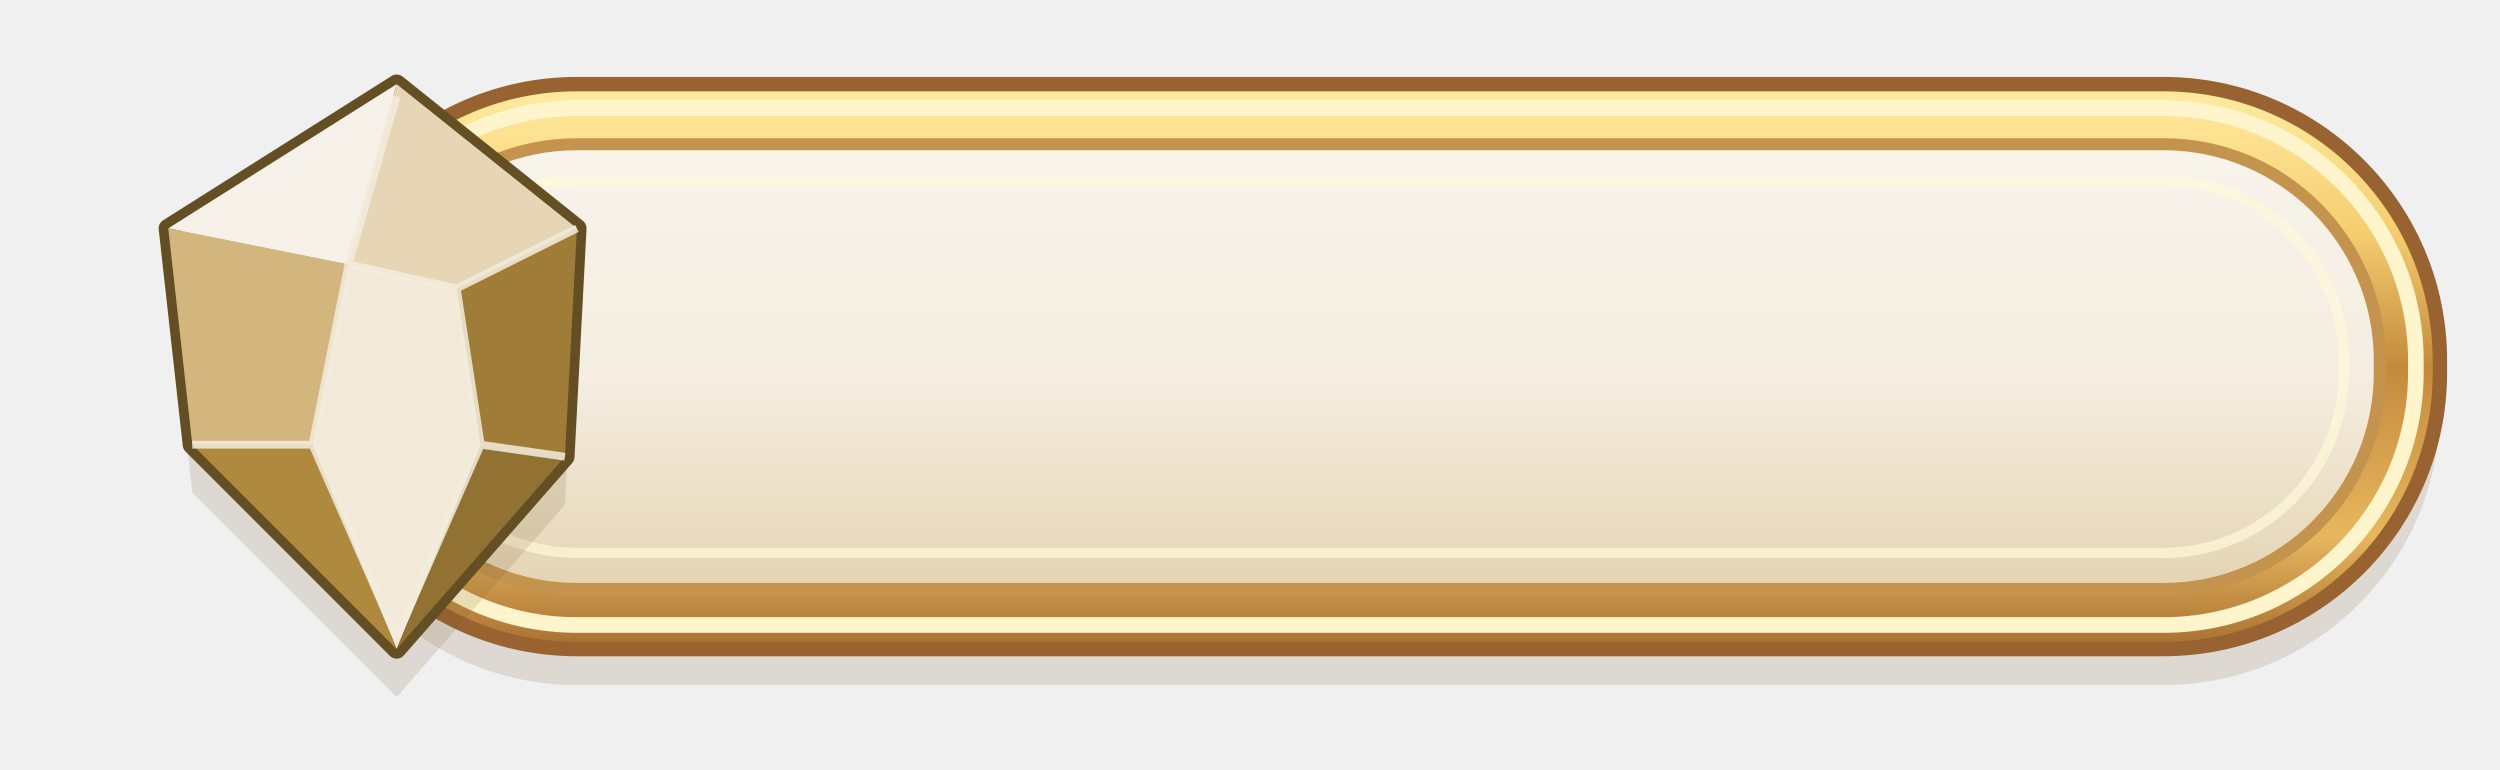
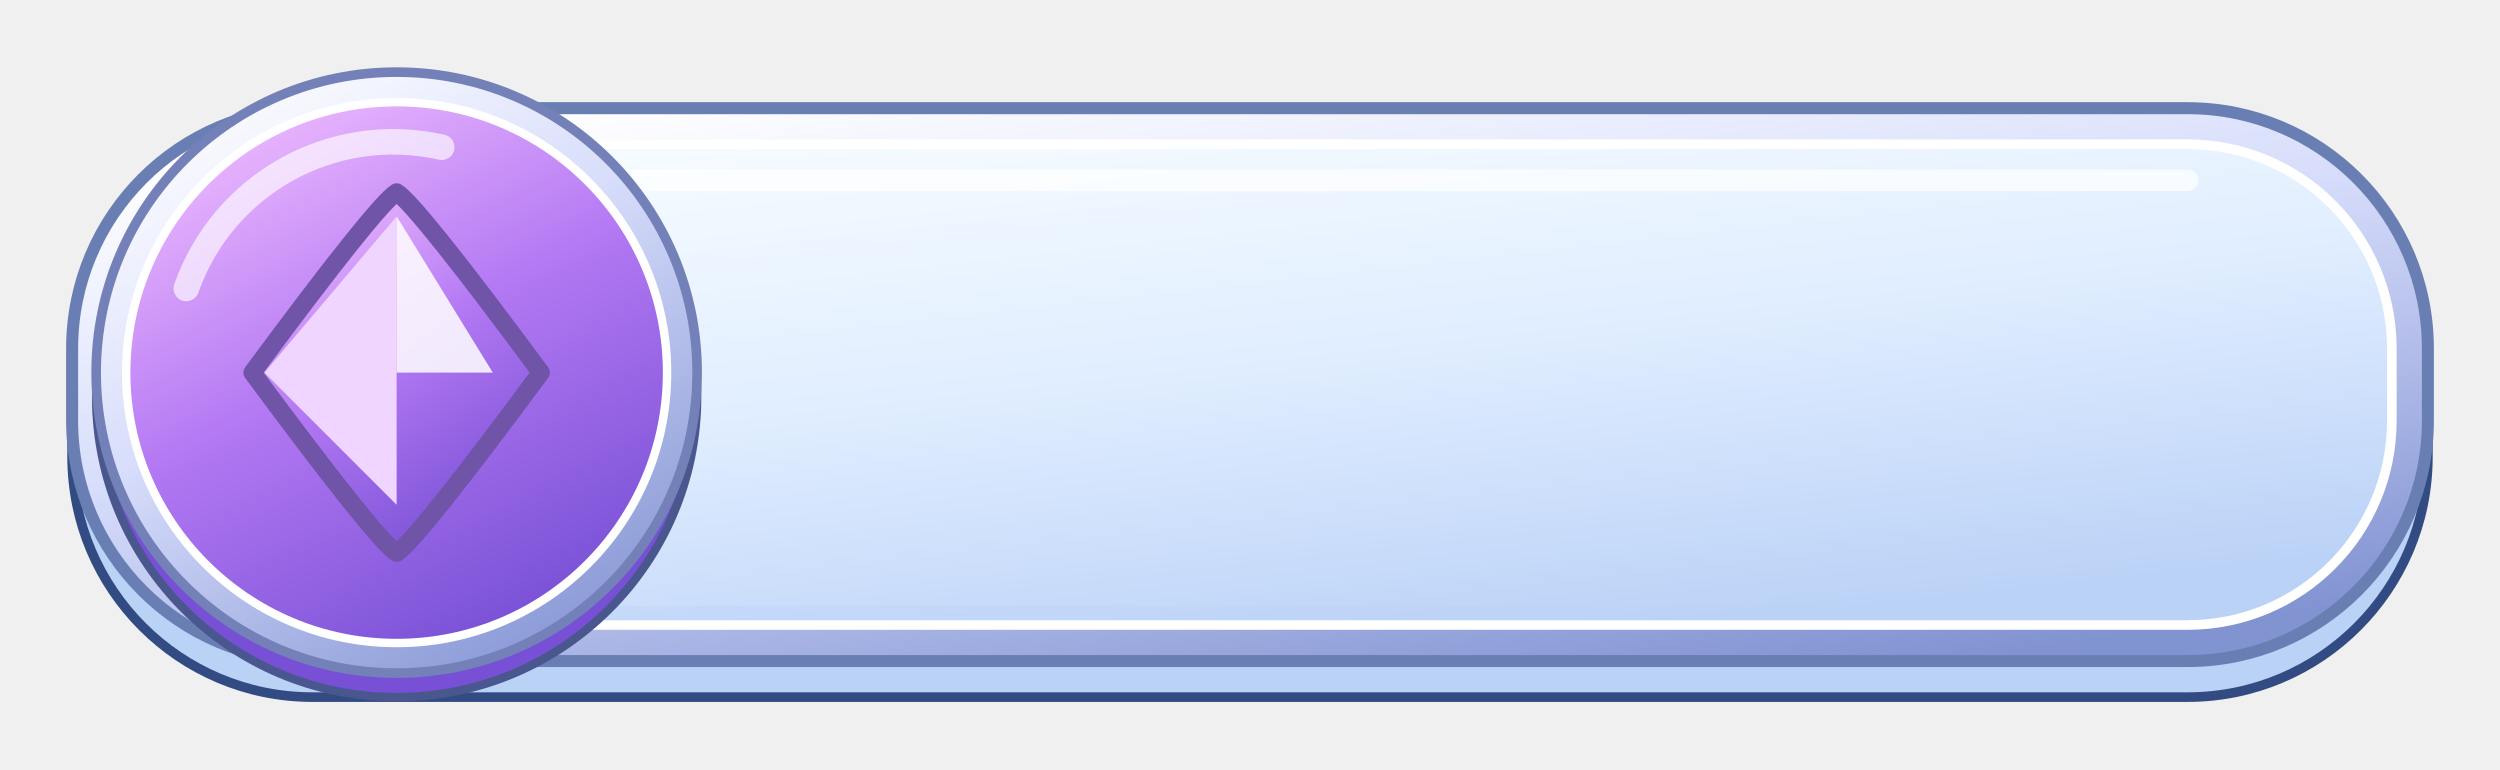
<svg xmlns="http://www.w3.org/2000/svg" width="208" height="64" viewBox="0 0 208 64" role="img" aria-labelledby="currency_crystal-title currency_crystal-desc">
  <defs>
-     <linearGradient id="currency_crystal-paper" x1="0" y1="0" x2="0" y2="1">
-       <stop offset="0%" stop-color="#f8f4ec" />
-       <stop offset="53%" stop-color="#f4ede0" />
-       <stop offset="100%" stop-color="#e4d4b3" />
+     <linearGradient id="u-blue" x1=".18" y1="0" x2=".7" y2="1">
+       <stop stop-color="#C9F6FF" />
+       <stop offset=".48" stop-color="#5CB9FA" />
+       <stop offset="1" stop-color="#426DD2" />
+     </linearGradient>
+     <linearGradient id="u-violet" x1=".18" y1="0" x2=".7" y2="1">
+       <stop stop-color="#F0BEFF" />
+       <stop offset=".48" stop-color="#B378F3" />
+       <stop offset="1" stop-color="#7750D5" />
+     </linearGradient>
+     <linearGradient id="u-gold" x1=".18" y1="0" x2=".7" y2="1">
+       <stop stop-color="#FFFAB4" />
+       <stop offset=".48" stop-color="#FFD23F" />
+       <stop offset="1" stop-color="#F29A23" />
+     </linearGradient>
+     <linearGradient id="u-lime" x1=".18" y1="0" x2=".7" y2="1">
+       <stop stop-color="#E6FF9D" />
+       <stop offset=".48" stop-color="#A0EE28" />
+       <stop offset="1" stop-color="#4DB51B" />
+     </linearGradient>
+     <linearGradient id="u-red" x1=".18" y1="0" x2=".7" y2="1">
+       <stop stop-color="#FFC0CE" />
+       <stop offset=".48" stop-color="#FF6585" />
+       <stop offset="1" stop-color="#CE386A" />
+     </linearGradient>
+     <linearGradient id="u-cream" x1=".18" y1="0" x2=".7" y2="1">
+       <stop stop-color="#FFFFF5" />
+       <stop offset=".48" stop-color="#FFF1CF" />
+       <stop offset="1" stop-color="#F3DFAE" />
+     </linearGradient>
+     <linearGradient id="u-paper" x1=".18" y1="0" x2=".7" y2="1">
+       <stop stop-color="#F7FCFF" />
+       <stop offset=".48" stop-color="#E1EEFF" />
+       <stop offset="1" stop-color="#BBD2F7" />
+     </linearGradient>
+     <linearGradient id="u-silver" x1=".18" y1="0" x2=".7" y2="1">
+       <stop stop-color="#FFFFFF" />
+       <stop offset=".48" stop-color="#D9E8F7" />
+       <stop offset="1" stop-color="#95AFD4" />
+     </linearGradient>
+     <linearGradient id="u-bronze" x1=".18" y1="0" x2=".7" y2="1">
+       <stop stop-color="#FFE3AD" />
+       <stop offset=".48" stop-color="#F4B269" />
+       <stop offset="1" stop-color="#C77D4B" />
+     </linearGradient>
+     <linearGradient id="u-teal" x1=".18" y1="0" x2=".7" y2="1">
+       <stop stop-color="#C4FFF4" />
+       <stop offset=".48" stop-color="#56DCD4" />
+       <stop offset="1" stop-color="#269CAB" />
+     </linearGradient>
+     <linearGradient id="u-dark" x1=".18" y1="0" x2=".7" y2="1">
+       <stop stop-color="#7389E0" />
+       <stop offset=".48" stop-color="#4D54B7" />
+       <stop offset="1" stop-color="#323888" />
+     </linearGradient>
+     <linearGradient id="u-disabled" x1=".18" y1="0" x2=".7" y2="1">
+       <stop stop-color="#F4EFE8" />
+       <stop offset=".48" stop-color="#DED6CA" />
+       <stop offset="1" stop-color="#B9AD9E" />
+     </linearGradient>
+     <linearGradient id="u-pink" x1=".18" y1="0" x2=".7" y2="1">
+       <stop stop-color="#FFE1F3" />
+       <stop offset=".48" stop-color="#FF9ECD" />
+       <stop offset="1" stop-color="#DA66AA" />
+     </linearGradient>
+     <linearGradient id="u-ink" x1=".18" y1="0" x2=".7" y2="1">
+       <stop stop-color="#697BA8" />
+       <stop offset=".48" stop-color="#43577E" />
+       <stop offset="1" stop-color="#334768" />
+     </linearGradient>
+     <linearGradient id="u-accent" x1=".18" y1="0" x2=".7" y2="1">
+       <stop stop-color="#FFFAB4" />
+       <stop offset=".48" stop-color="#FFD23F" />
+       <stop offset="1" stop-color="#F29A23" />
+     </linearGradient>
+     <linearGradient id="u-gloss" x1="0" y1="0" x2="0" y2="1">
+       <stop stop-color="#FFFFFF" stop-opacity=".63" />
+       <stop offset="1" stop-color="#FFFFFF" stop-opacity="0" />
+     </linearGradient>
+     <linearGradient id="u-rim" x1=".2" y1="0" x2=".8" y2="1">
+       <stop stop-color="#FFFFFF" />
+       <stop offset=".42" stop-color="#D7DDFB" />
+       <stop offset="1" stop-color="#8293D2" />
+     </linearGradient>
+     <linearGradient id="currency_crystal-danger" x1="0" y1="0" x2="0" y2="1">
+       <stop offset="0" stop-color="#FFC0CE" />
+       <stop offset=".48" stop-color="#FF6585" />
+       <stop offset="1" stop-color="#CE386A" />
+     </linearGradient>
+     <linearGradient id="currency_crystal-dark" x1="0" y1="0" x2="0" y2="1">
+       <stop offset="0" stop-color="#7389E0" />
+       <stop offset=".48" stop-color="#4D54B7" />
+       <stop offset="1" stop-color="#323888" />
+     </linearGradient>
+     <linearGradient id="currency_crystal-disabled" x1="0" y1="0" x2="0" y2="1">
+       <stop offset="0" stop-color="#F4EFE8" />
+       <stop offset=".48" stop-color="#DED6CA" />
+       <stop offset="1" stop-color="#B9AD9E" />
+     </linearGradient>
+     <linearGradient id="currency_crystal-edge" x1="0" y1="0" x2="0" y2="1">
+       <stop offset="0" stop-color="#697BA8" />
+       <stop offset=".48" stop-color="#43577E" />
+       <stop offset="1" stop-color="#334768" />
+     </linearGradient>
+     <linearGradient id="currency_crystal-ghost" x1="0" y1="0" x2="0" y2="1">
+       <stop offset="0" stop-color="#F7FCFF" />
+       <stop offset=".48" stop-color="#E1EEFF" />
+       <stop offset="1" stop-color="#BBD2F7" />
    </linearGradient>
    <linearGradient id="currency_crystal-gold" x1="0" y1="0" x2="0" y2="1">
-       <stop offset="0%" stop-color="#f2eadb" />
-       <stop offset="45%" stop-color="#e6d7b9" />
-       <stop offset="50%" stop-color="#dbc599" />
-       <stop offset="100%" stop-color="#c4a057" />
+       <stop offset="0" stop-color="#FFFAB4" />
+       <stop offset=".48" stop-color="#FFD23F" />
+       <stop offset="1" stop-color="#F29A23" />
    </linearGradient>
    <linearGradient id="currency_crystal-goldHover" x1="0" y1="0" x2="0" y2="1">
-       <stop offset="0%" stop-color="#f6f0e5" />
-       <stop offset="45%" stop-color="#ede2cd" />
-       <stop offset="50%" stop-color="#e3d2af" />
-       <stop offset="100%" stop-color="#cfb176" />
+       <stop offset="0" stop-color="#FFFAB4" />
+       <stop offset=".48" stop-color="#FFD23F" />
+       <stop offset="1" stop-color="#F29A23" />
    </linearGradient>
    <linearGradient id="currency_crystal-goldPressed" x1="0" y1="0" x2="0" y2="1">
-       <stop offset="0%" stop-color="#bc9342" />
-       <stop offset="20%" stop-color="#cfb277" />
-       <stop offset="100%" stop-color="#eadec4" />
+       <stop offset="0" stop-color="#FFFAB4" />
+       <stop offset=".48" stop-color="#FFD23F" />
+       <stop offset="1" stop-color="#F29A23" />
+     </linearGradient>
+     <linearGradient id="currency_crystal-green" x1="0" y1="0" x2="0" y2="1">
+       <stop offset="0" stop-color="#E6FF9D" />
+       <stop offset=".48" stop-color="#A0EE28" />
+       <stop offset="1" stop-color="#4DB51B" />
+     </linearGradient>
+     <linearGradient id="currency_crystal-paper" x1="0" y1="0" x2="0" y2="1">
+       <stop offset="0" stop-color="#F7FCFF" />
+       <stop offset=".48" stop-color="#E1EEFF" />
+       <stop offset="1" stop-color="#BBD2F7" />
    </linearGradient>
    <linearGradient id="currency_crystal-plum" x1="0" y1="0" x2="0" y2="1">
-       <stop offset="0%" stop-color="#9d7b37" />
-       <stop offset="45%" stop-color="#83672e" />
-       <stop offset="50%" stop-color="#795f2a" />
-       <stop offset="100%" stop-color="#675124" />
+       <stop offset="0" stop-color="#F0BEFF" />
+       <stop offset=".48" stop-color="#B378F3" />
+       <stop offset="1" stop-color="#7750D5" />
    </linearGradient>
    <linearGradient id="currency_crystal-plumHover" x1="0" y1="0" x2="0" y2="1">
-       <stop offset="0%" stop-color="#b58e40" />
-       <stop offset="45%" stop-color="#947434" />
-       <stop offset="50%" stop-color="#896b30" />
-       <stop offset="100%" stop-color="#6e5727" />
+       <stop offset="0" stop-color="#F0BEFF" />
+       <stop offset=".48" stop-color="#B378F3" />
+       <stop offset="1" stop-color="#7750D5" />
    </linearGradient>
    <linearGradient id="currency_crystal-plumPressed" x1="0" y1="0" x2="0" y2="1">
-       <stop offset="0%" stop-color="#634e23" />
-       <stop offset="35%" stop-color="#735a28" />
-       <stop offset="100%" stop-color="#937434" />
-     </linearGradient>
-     <linearGradient id="currency_crystal-dark" x1="0" y1="0" x2="0" y2="1">
-       <stop offset="0%" stop-color="#6c5526" />
-       <stop offset="100%" stop-color="#604c22" />
-     </linearGradient>
-     <linearGradient id="currency_crystal-edge" x1="0" y1="0" x2="0" y2="1">
-       <stop offset="0%" stop-color="#FFECA1" />
-       <stop offset="26%" stop-color="#F6CE70" />
-       <stop offset="50%" stop-color="#C48A3C" />
-       <stop offset="80%" stop-color="#E7B75E" />
-       <stop offset="100%" stop-color="#A76E30" />
+       <stop offset="0" stop-color="#F0BEFF" />
+       <stop offset=".48" stop-color="#B378F3" />
+       <stop offset="1" stop-color="#7750D5" />
    </linearGradient>
    <linearGradient id="currency_crystal-teal" x1="0" y1="0" x2="0" y2="1">
-       <stop offset="0%" stop-color="#ece1ca" />
-       <stop offset="40%" stop-color="#d0b47a" />
-       <stop offset="100%" stop-color="#977735" />
-     </linearGradient>
-     <linearGradient id="currency_crystal-green" x1="0" y1="0" x2="0" y2="1">
-       <stop offset="0%" stop-color="#e1cea9" />
-       <stop offset="40%" stop-color="#c29d52" />
-       <stop offset="100%" stop-color="#917233" />
-     </linearGradient>
-     <linearGradient id="currency_crystal-danger" x1="0" y1="0" x2="0" y2="1">
-       <stop offset="0%" stop-color="#c29c50" />
-       <stop offset="40%" stop-color="#a17e38" />
-       <stop offset="100%" stop-color="#7d622c" />
-     </linearGradient>
-     <linearGradient id="currency_crystal-disabled" x1="0" y1="0" x2="0" y2="1">
-       <stop offset="0%" stop-color="#e6d7b9" />
-       <stop offset="100%" stop-color="#d1b47c" />
-     </linearGradient>
-     <linearGradient id="currency_crystal-ghost" x1="0" y1="0" x2="0" y2="1">
-       <stop offset="0%" stop-color="#f9f5ee" />
-       <stop offset="100%" stop-color="#eee4cf" />
+       <stop offset="0" stop-color="#C4FFF4" />
+       <stop offset=".48" stop-color="#56DCD4" />
+       <stop offset="1" stop-color="#269CAB" />
    </linearGradient>
  </defs>
-   <rect x="25" y="10" width="178" height="47" rx="23" fill="#735a28" stroke="none" stroke-width="1" opacity="0.15" />
-   <rect x="25" y="7" width="178" height="47" rx="23" fill="url(#currency_crystal-edge)" stroke="#986331" stroke-width="1.2" />
-   <rect x="27" y="9" width="174" height="43" rx="21" fill="none" stroke="#FFF5CD" stroke-width="1.3" />
-   <rect x="30" y="12" width="168" height="37" rx="18" fill="url(#currency_crystal-paper)" stroke="#C4934E" stroke-width="1" />
-   <rect x="33" y="15" width="162" height="31" rx="15" fill="none" stroke="#FFF8DA" stroke-width="0.85" opacity="0.72" />
-   <path d="M33 9 48 21 47 40 33 56 16 39 14 21Z" transform="translate(0 2)" fill="#735a28" opacity=".15" />
-   <path d="M33 7 48 19 47 38 33 54 16 37 14 19Z" fill="url(#currency_crystal-teal)" stroke="#644e23" stroke-width="1.6" stroke-linejoin="round" />
-   <path d="M33 7 29 22 14 19Z" fill="#f7f2e9" />
-   <path d="M33 7 48 19 38 24 29 22Z" fill="#e6d6b6" />
-   <path d="M14 19 29 22 26 37 16 37Z" fill="#d2b67e" />
-   <path d="M29 22 38 24 40 37 33 54 26 37Z" fill="#f2e9d9" />
-   <path d="M48 19 47 38 40 37 38 24Z" fill="#9f7d38" />
-   <path d="M16 37 26 37 33 54Z" fill="#af893d" />
-   <path d="M47 38 33 54 40 37Z" fill="#927233" />
-   <path d="M33 8 29 22 38 24 48 19 M29 22 26 37 33 53 M38 24 40 37 33 53 M16 37H26 M40 37 47 38" fill="none" stroke="#f3ecdd" stroke-width=".65" opacity=".85" />
+   <g stroke-linejoin="round" stroke-linecap="round">
+     <rect x="6" y="12" width="196" height="46" rx="20" fill="#BBD2F7" stroke="#324B83" stroke-width="0.8" />
+     <rect x="6" y="9" width="196" height="46" rx="20" fill="url(#u-rim)" stroke="#697FB4" stroke-width="1" />
+     <rect x="9" y="12" width="190" height="40" rx="17" fill="url(#u-paper)" stroke="#FFFFFF" stroke-width="0.8" />
+     <path d="M12 29 Q12 15 26 15 H182" fill="none" stroke="#FFFFFF" stroke-width="1.8" opacity=".7" stroke-linecap="round" />
+     <path d="M26 51 H182" fill="none" stroke="#BBD2F7" stroke-width="1.2" opacity=".35" stroke-linecap="round" />
+     <circle cx="33" cy="33" r="25" fill="#7750D5" stroke="#4A568E" stroke-width="0.7" />
+     <circle cx="33" cy="31" r="25" fill="url(#u-rim)" stroke="#7381B8" stroke-width="0.8" />
+     <circle cx="33" cy="31" r="22.5" fill="url(#u-violet)" stroke="#FFFFFF" stroke-width="0.7" />
+     <path d="M15.5 24 A18.25 18.25 0 0 1 36.75 12.25" fill="none" stroke="#FFFFFF" stroke-width="2.125" stroke-linecap="round" opacity=".65" />
+     <g transform="translate(17 15) scale(1)">
+       <path d="M16 1 Q17.68 2.05 28 16 Q17.68 29.95 16 31 Q14.32 29.95 4 16 Q14.32 2.05 16 1Z" fill="url(#u-violet)" stroke="#7054A8" stroke-width="1.5" />
+       <path d="M16 3L16 27L5 16Z" fill="#EFD5FF" />
+       <path d="M16 3L24 16L16 16Z" fill="#FFFFFF" opacity=".85" />
+     </g>
+   </g>
</svg>
